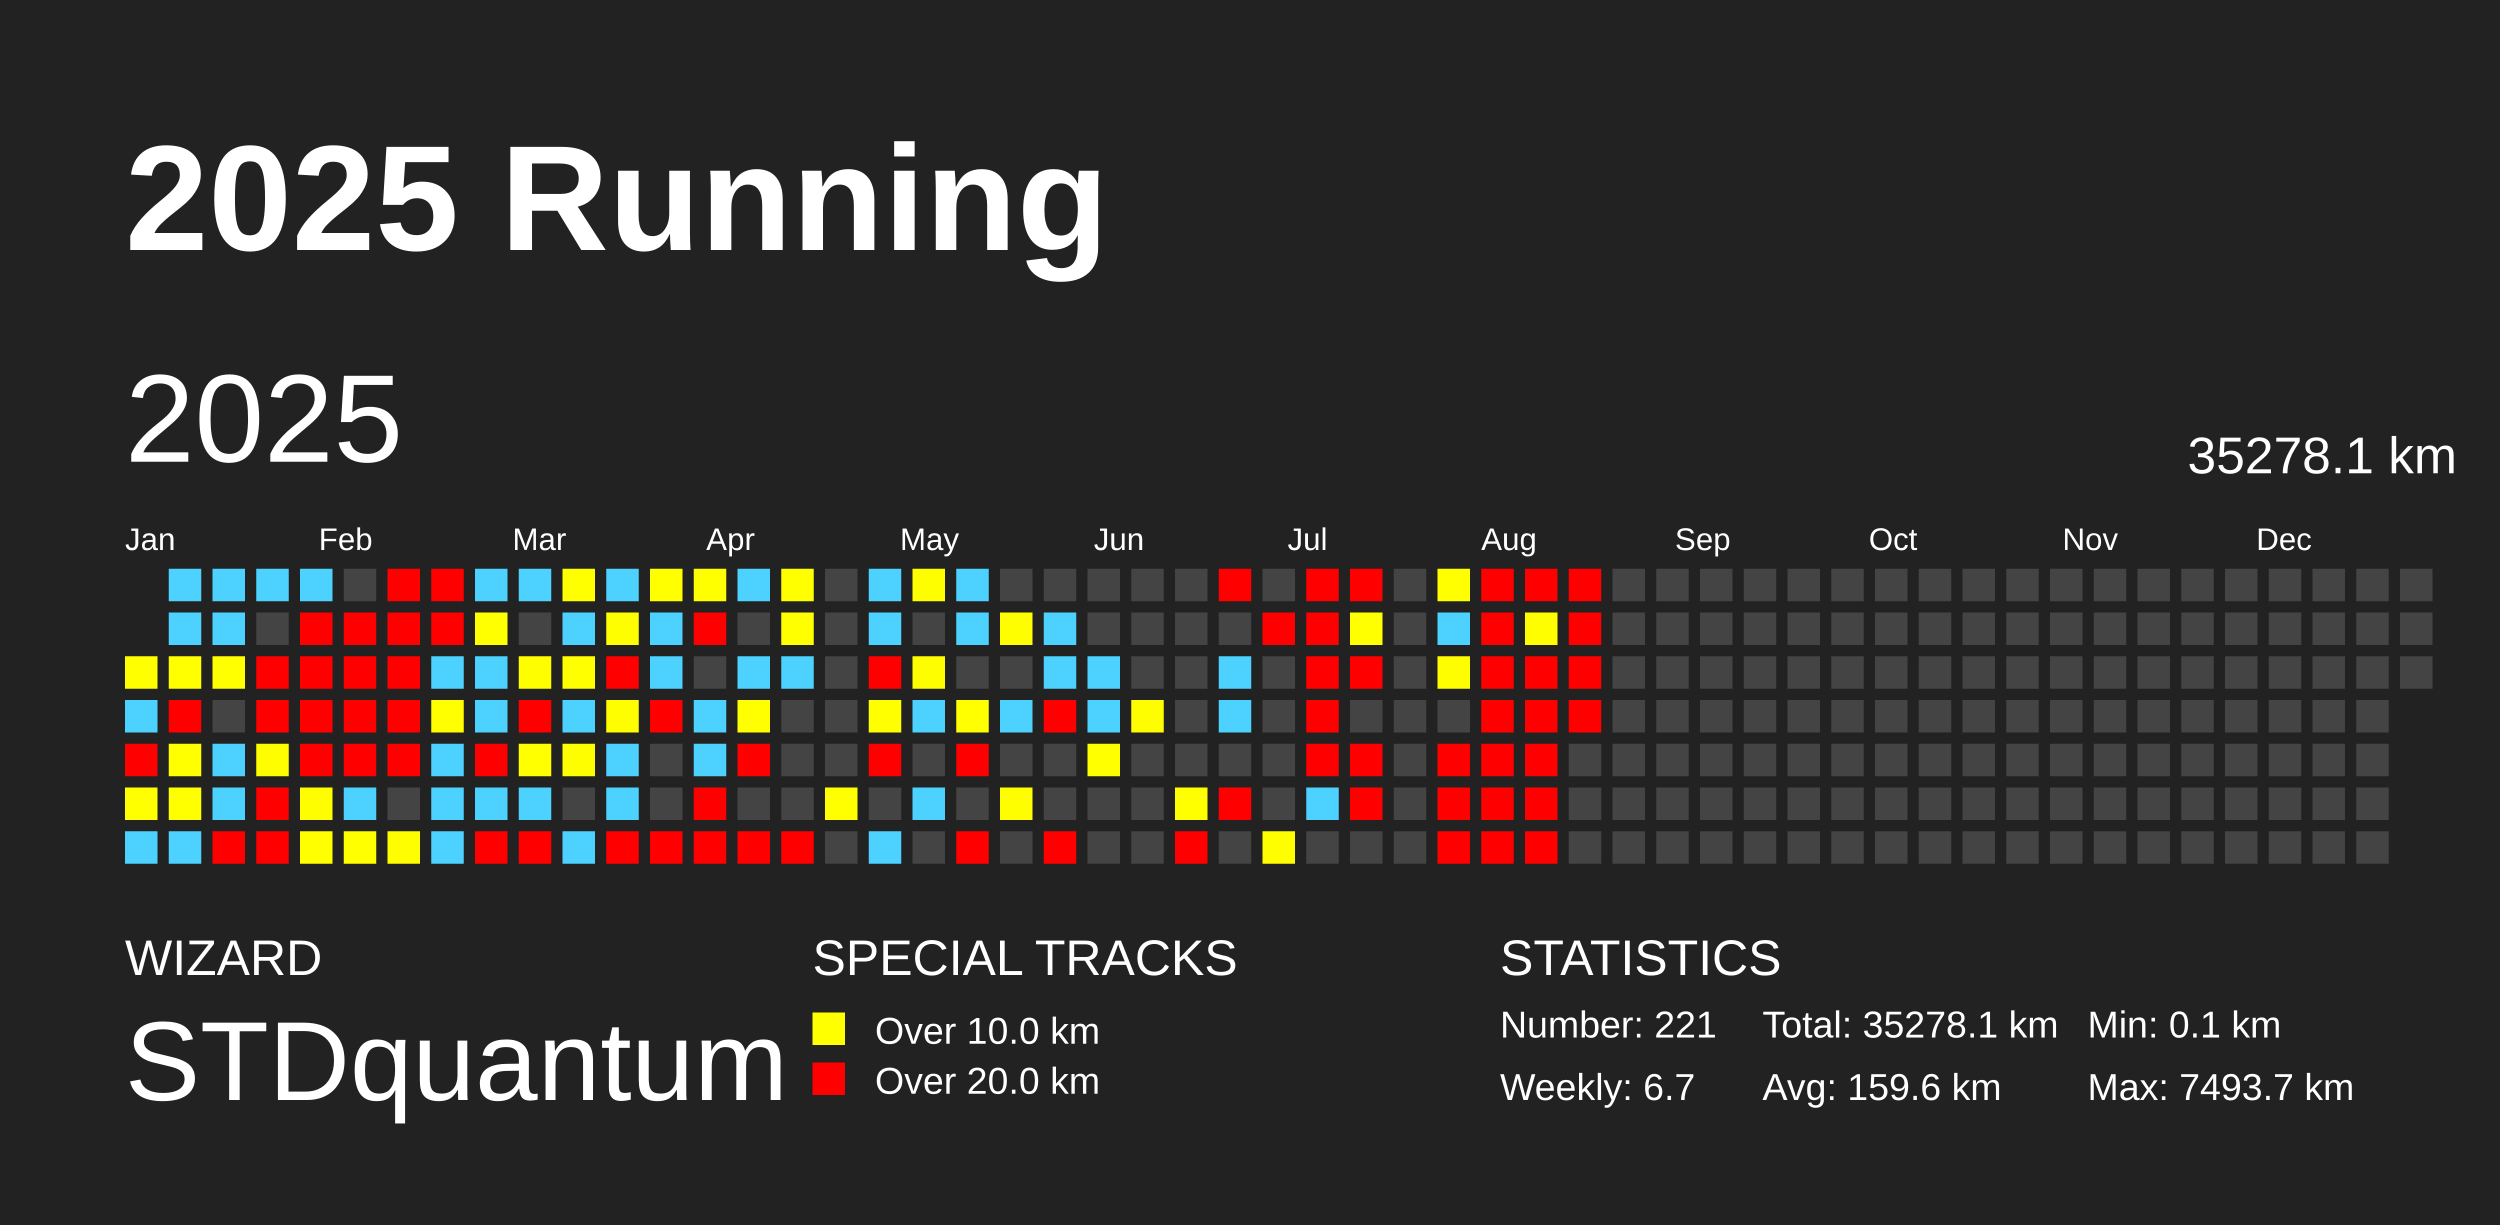
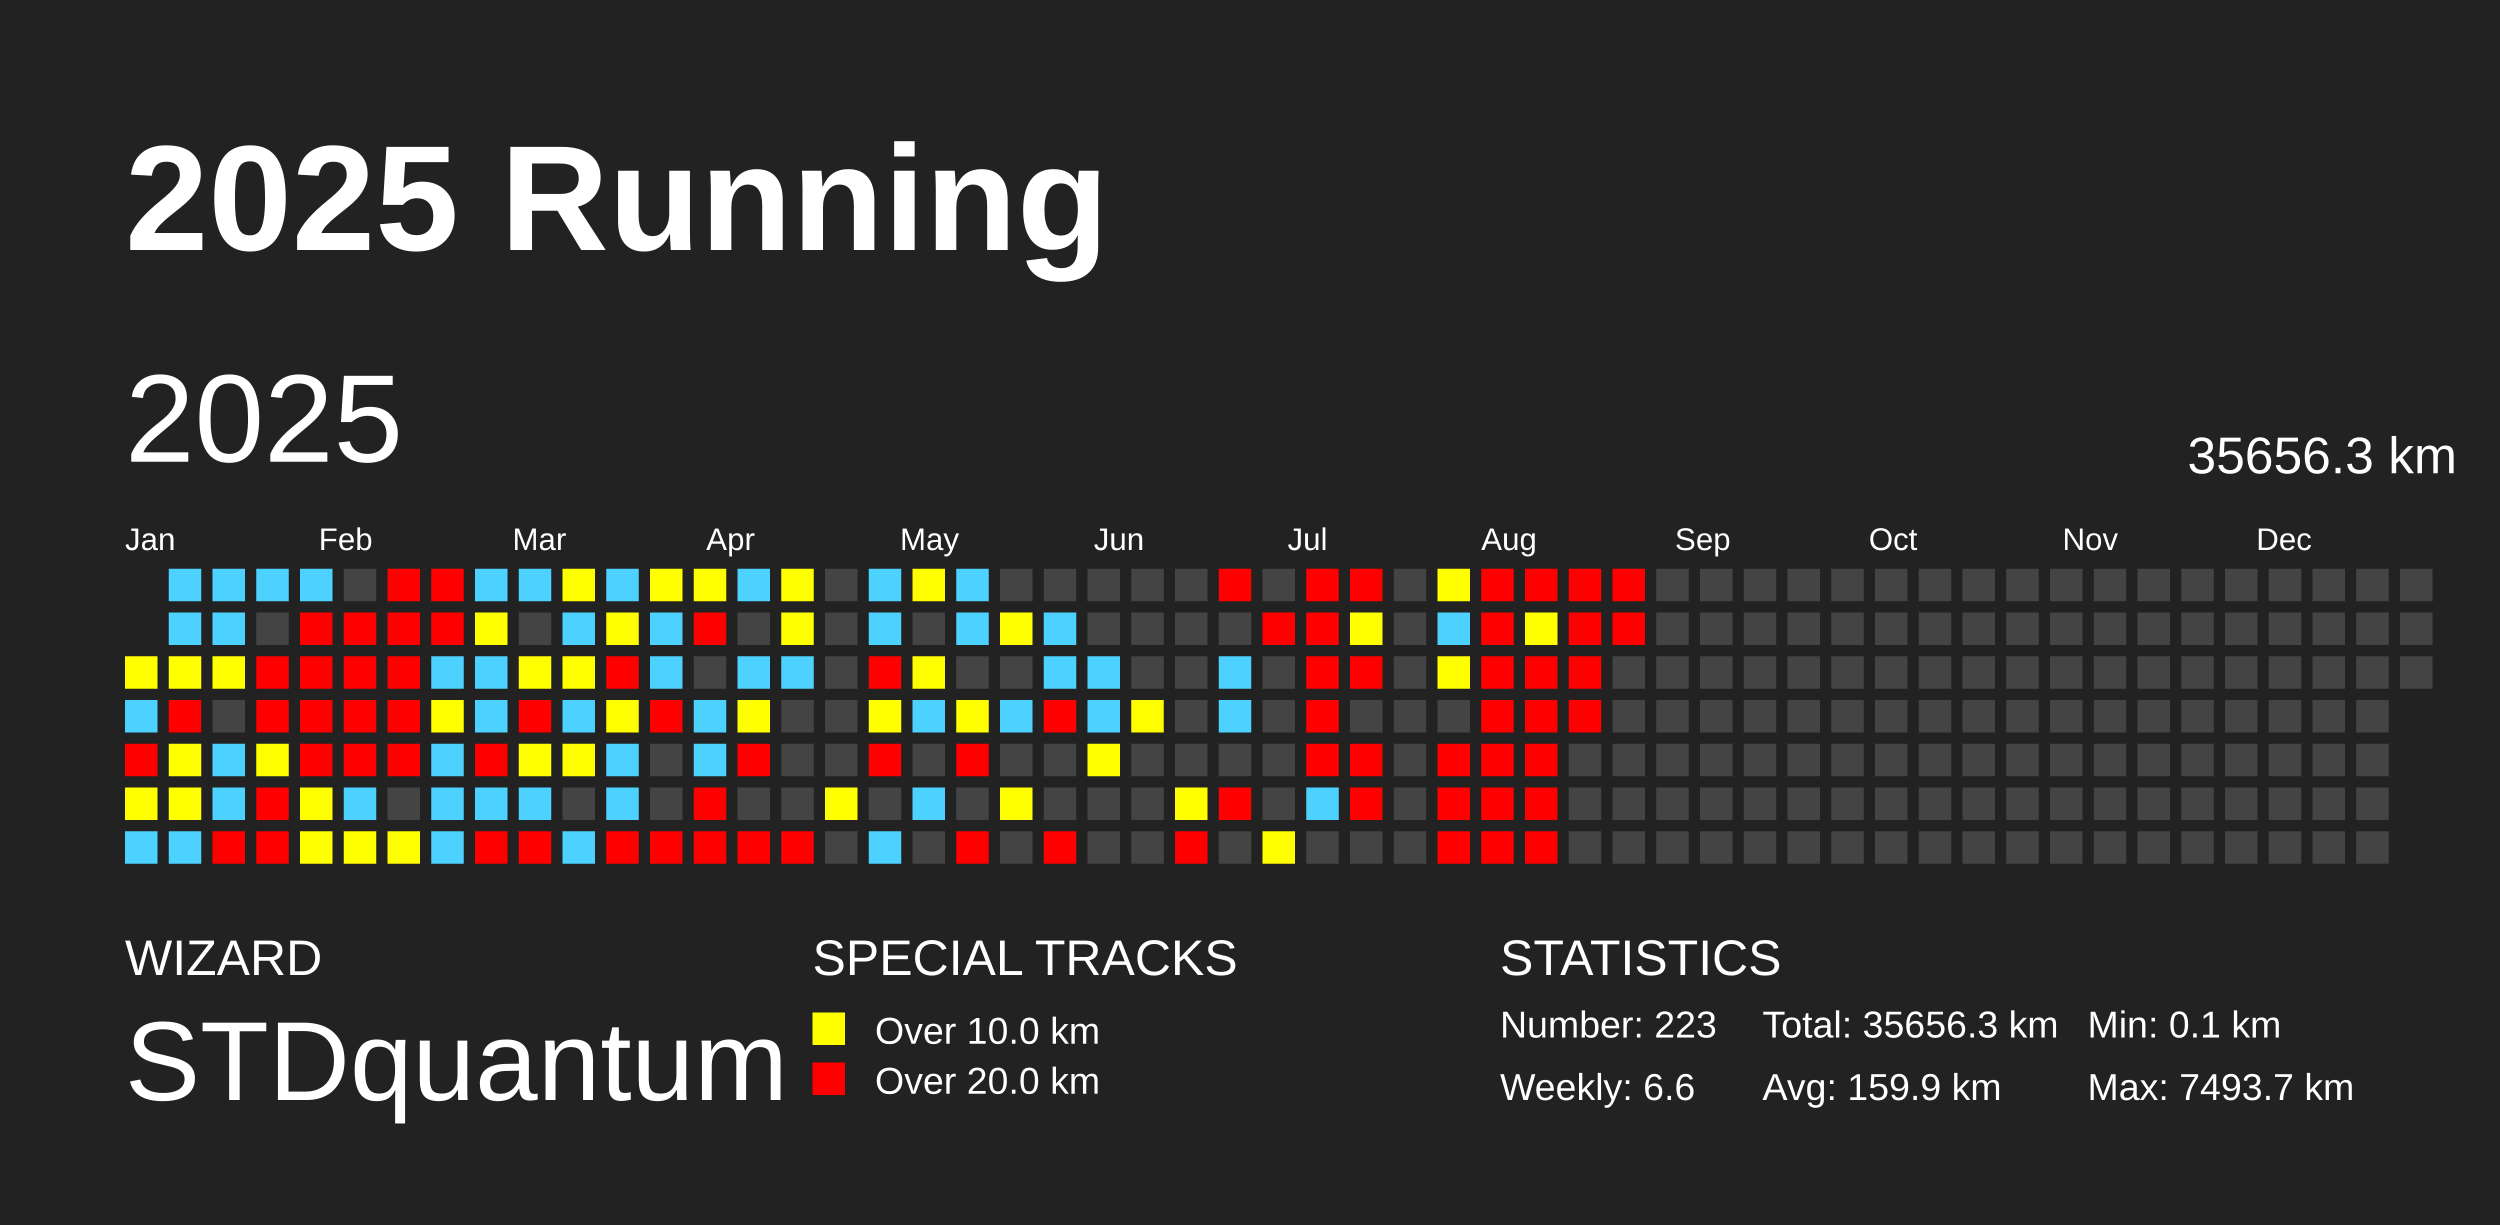
<svg xmlns="http://www.w3.org/2000/svg" baseProfile="full" height="98mm" version="1.1" viewBox="0,0,200,98" width="200mm">
  <defs />
  <rect fill="#222222" height="98" width="200" x="0" y="0" />
  <text fill="#FFFFFF" style="font-size:12px; font-family:Arial; font-weight:bold;" x="10" y="20">2025 Running</text>
  <text fill="#FFFFFF" style="font-size:4px; font-family:Arial" x="10" y="78">WIZARD</text>
  <text fill="#FFFFFF" style="font-size:9px; font-family:Arial" x="10" y="88">STDquantum</text>
  <text fill="#FFFFFF" style="font-size:4px; font-family:Arial" x="65" y="78">SPECIAL TRACKS</text>
  <rect fill="yellow" height="2.6" width="2.6" x="65" y="81" />
  <text fill="#FFFFFF" style="font-size:3px; font-family:Arial" x="70" y="83.5">Over 10.0 km</text>
  <rect fill="red" height="2.6" width="2.6" x="65" y="85" />
  <text fill="#FFFFFF" style="font-size:3px; font-family:Arial" x="70" y="87.5">Over 20.0 km</text>
  <text fill="#FFFFFF" style="font-size:4px; font-family:Arial" x="120" y="78">STATISTICS</text>
-   <text fill="#FFFFFF" style="font-size:3px; font-family:Arial" x="120" y="83">Number: 221</text>
-   <text fill="#FFFFFF" style="font-size:3px; font-family:Arial" x="120" y="88">Weekly: 6.7</text>
-   <text fill="#FFFFFF" style="font-size:3px; font-family:Arial" x="141" y="83">Total: 35278.1 km</text>
-   <text fill="#FFFFFF" style="font-size:3px; font-family:Arial" x="141" y="88">Avg: 159.6 km</text>
+   <text fill="#FFFFFF" style="font-size:3px; font-family:Arial" x="120" y="83">Number: 223</text>
+   <text fill="#FFFFFF" style="font-size:3px; font-family:Arial" x="120" y="88">Weekly: 6.6</text>
+   <text fill="#FFFFFF" style="font-size:3px; font-family:Arial" x="141" y="83">Total: 35656.3 km</text>
+   <text fill="#FFFFFF" style="font-size:3px; font-family:Arial" x="141" y="88">Avg: 159.9 km</text>
  <text fill="#FFFFFF" style="font-size:3px; font-family:Arial" x="167" y="83">Min: 0.1 km</text>
  <text fill="#FFFFFF" style="font-size:3px; font-family:Arial" x="167" y="88">Max: 7493.7 km</text>
  <text dominant-baseline="hanging" fill="#FFFFFF" style="font-size:10.0px; font-family:Arial;" x="10" y="30">2025</text>
-   <text dominant-baseline="hanging" fill="#FFFFFF" style="font-size:4.125px; font-family:Arial;" x="175" y="35">35278.1 km</text>
+   <text dominant-baseline="hanging" fill="#FFFFFF" style="font-size:4.125px; font-family:Arial;" x="175" y="35">35656.3 km</text>
  <text fill="#FFFFFF" style="font-size:2.5px; font-family:Arial" x="10.0" y="44">Jan</text>
  <text fill="#FFFFFF" style="font-size:2.5px; font-family:Arial" x="25.5" y="44">Feb</text>
  <text fill="#FFFFFF" style="font-size:2.5px; font-family:Arial" x="41.0" y="44">Mar</text>
  <text fill="#FFFFFF" style="font-size:2.5px; font-family:Arial" x="56.5" y="44">Apr</text>
  <text fill="#FFFFFF" style="font-size:2.5px; font-family:Arial" x="72.0" y="44">May</text>
  <text fill="#FFFFFF" style="font-size:2.5px; font-family:Arial" x="87.5" y="44">Jun</text>
  <text fill="#FFFFFF" style="font-size:2.5px; font-family:Arial" x="103.0" y="44">Jul</text>
  <text fill="#FFFFFF" style="font-size:2.5px; font-family:Arial" x="118.5" y="44">Aug</text>
  <text fill="#FFFFFF" style="font-size:2.5px; font-family:Arial" x="134.0" y="44">Sep</text>
  <text fill="#FFFFFF" style="font-size:2.5px; font-family:Arial" x="149.5" y="44">Oct</text>
  <text fill="#FFFFFF" style="font-size:2.5px; font-family:Arial" x="165.0" y="44">Nov</text>
  <text fill="#FFFFFF" style="font-size:2.5px; font-family:Arial" x="180.5" y="44">Dec</text>
  <rect fill="#ffff00" height="2.6" width="2.6" x="10.0" y="52.5" />
  <rect fill="#4dd2ff" height="2.6" width="2.6" x="10.0" y="56.0" />
  <rect fill="red" height="2.6" width="2.6" x="10.0" y="59.5" />
  <rect fill="#ffff00" height="2.6" width="2.6" x="10.0" y="63.0" />
  <rect fill="#4dd2ff" height="2.6" width="2.6" x="10.0" y="66.5" />
  <rect fill="#4dd2ff" height="2.6" width="2.6" x="13.5" y="45.5" />
  <rect fill="#4dd2ff" height="2.6" width="2.6" x="13.5" y="49.0" />
  <rect fill="#ffff00" height="2.6" width="2.6" x="13.5" y="52.5" />
  <rect fill="red" height="2.6" width="2.6" x="13.5" y="56.0" />
  <rect fill="#ffff00" height="2.6" width="2.6" x="13.5" y="59.5" />
  <rect fill="#ffff00" height="2.6" width="2.6" x="13.5" y="63.0" />
  <rect fill="#4dd2ff" height="2.6" width="2.6" x="13.5" y="66.5" />
  <rect fill="#4dd2ff" height="2.6" width="2.6" x="17.0" y="45.5" />
  <rect fill="#4dd2ff" height="2.6" width="2.6" x="17.0" y="49.0" />
  <rect fill="#ffff00" height="2.6" width="2.6" x="17.0" y="52.5" />
  <rect fill="#444444" height="2.6" width="2.6" x="17.0" y="56.0" />
  <rect fill="#4dd2ff" height="2.6" width="2.6" x="17.0" y="59.5" />
  <rect fill="#4dd2ff" height="2.6" width="2.6" x="17.0" y="63.0" />
  <rect fill="red" height="2.6" width="2.6" x="17.0" y="66.5" />
  <rect fill="#4dd2ff" height="2.6" width="2.6" x="20.5" y="45.5" />
  <rect fill="#444444" height="2.6" width="2.6" x="20.5" y="49.0" />
  <rect fill="red" height="2.6" width="2.6" x="20.5" y="52.5" />
  <rect fill="red" height="2.6" width="2.6" x="20.5" y="56.0" />
  <rect fill="#fffe00" height="2.6" width="2.6" x="20.5" y="59.5" />
  <rect fill="red" height="2.6" width="2.6" x="20.5" y="63.0" />
  <rect fill="red" height="2.6" width="2.6" x="20.5" y="66.5" />
  <rect fill="#4dd2ff" height="2.6" width="2.6" x="24.0" y="45.5" />
  <rect fill="red" height="2.6" width="2.6" x="24.0" y="49.0" />
  <rect fill="red" height="2.6" width="2.6" x="24.0" y="52.5" />
  <rect fill="red" height="2.6" width="2.6" x="24.0" y="56.0" />
  <rect fill="red" height="2.6" width="2.6" x="24.0" y="59.5" />
  <rect fill="#fffe00" height="2.6" width="2.6" x="24.0" y="63.0" />
  <rect fill="#ffff00" height="2.6" width="2.6" x="24.0" y="66.5" />
  <rect fill="#444444" height="2.6" width="2.6" x="27.5" y="45.5" />
  <rect fill="red" height="2.6" width="2.6" x="27.5" y="49.0" />
  <rect fill="red" height="2.6" width="2.6" x="27.5" y="52.5" />
  <rect fill="red" height="2.6" width="2.6" x="27.5" y="56.0" />
  <rect fill="red" height="2.6" width="2.6" x="27.5" y="59.5" />
  <rect fill="#4dd2ff" height="2.6" width="2.6" x="27.5" y="63.0" />
  <rect fill="#ffff00" height="2.6" width="2.6" x="27.5" y="66.5" />
  <rect fill="red" height="2.6" width="2.6" x="31.0" y="45.5" />
  <rect fill="red" height="2.6" width="2.6" x="31.0" y="49.0" />
  <rect fill="red" height="2.6" width="2.6" x="31.0" y="52.5" />
  <rect fill="red" height="2.6" width="2.6" x="31.0" y="56.0" />
  <rect fill="red" height="2.6" width="2.6" x="31.0" y="59.5" />
  <rect fill="#444444" height="2.6" width="2.6" x="31.0" y="63.0" />
  <rect fill="#fffe00" height="2.6" width="2.6" x="31.0" y="66.5" />
  <rect fill="red" height="2.6" width="2.6" x="34.5" y="45.5" />
  <rect fill="red" height="2.6" width="2.6" x="34.5" y="49.0" />
  <rect fill="#4dd2ff" height="2.6" width="2.6" x="34.5" y="52.5" />
  <rect fill="#ffff00" height="2.6" width="2.6" x="34.5" y="56.0" />
  <rect fill="#4dd2ff" height="2.6" width="2.6" x="34.5" y="59.5" />
  <rect fill="#4dd2ff" height="2.6" width="2.6" x="34.5" y="63.0" />
  <rect fill="#4dd2ff" height="2.6" width="2.6" x="34.5" y="66.5" />
  <rect fill="#4dd2ff" height="2.6" width="2.6" x="38.0" y="45.5" />
  <rect fill="#ffff00" height="2.6" width="2.6" x="38.0" y="49.0" />
  <rect fill="#4dd2ff" height="2.6" width="2.6" x="38.0" y="52.5" />
  <rect fill="#4dd2ff" height="2.6" width="2.6" x="38.0" y="56.0" />
  <rect fill="red" height="2.6" width="2.6" x="38.0" y="59.5" />
  <rect fill="#4dd2ff" height="2.6" width="2.6" x="38.0" y="63.0" />
  <rect fill="red" height="2.6" width="2.6" x="38.0" y="66.5" />
  <rect fill="#4dd2ff" height="2.6" width="2.6" x="41.5" y="45.5" />
  <rect fill="#444444" height="2.6" width="2.6" x="41.5" y="49.0" />
  <rect fill="#fffe00" height="2.6" width="2.6" x="41.5" y="52.5" />
  <rect fill="red" height="2.6" width="2.6" x="41.5" y="56.0" />
  <rect fill="#ffff00" height="2.6" width="2.6" x="41.5" y="59.5" />
  <rect fill="#4dd2ff" height="2.6" width="2.6" x="41.5" y="63.0" />
  <rect fill="red" height="2.6" width="2.6" x="41.5" y="66.5" />
  <rect fill="#ffff00" height="2.6" width="2.6" x="45.0" y="45.5" />
  <rect fill="#4dd2ff" height="2.6" width="2.6" x="45.0" y="49.0" />
  <rect fill="#ffff00" height="2.6" width="2.6" x="45.0" y="52.5" />
  <rect fill="#4dd2ff" height="2.6" width="2.6" x="45.0" y="56.0" />
  <rect fill="#fffe00" height="2.6" width="2.6" x="45.0" y="59.5" />
  <rect fill="#444444" height="2.6" width="2.6" x="45.0" y="63.0" />
  <rect fill="#4dd2ff" height="2.6" width="2.6" x="45.0" y="66.5" />
  <rect fill="#4dd2ff" height="2.6" width="2.6" x="48.5" y="45.5" />
  <rect fill="#fffe00" height="2.6" width="2.6" x="48.5" y="49.0" />
  <rect fill="red" height="2.6" width="2.6" x="48.5" y="52.5" />
  <rect fill="#fffe00" height="2.6" width="2.6" x="48.5" y="56.0" />
  <rect fill="#4dd2ff" height="2.6" width="2.6" x="48.5" y="59.5" />
  <rect fill="#4dd2ff" height="2.6" width="2.6" x="48.5" y="63.0" />
  <rect fill="red" height="2.6" width="2.6" x="48.5" y="66.5" />
  <rect fill="#ffff00" height="2.6" width="2.6" x="52.0" y="45.5" />
  <rect fill="#4dd2ff" height="2.6" width="2.6" x="52.0" y="49.0" />
  <rect fill="#4dd2ff" height="2.6" width="2.6" x="52.0" y="52.5" />
  <rect fill="red" height="2.6" width="2.6" x="52.0" y="56.0" />
  <rect fill="#444444" height="2.6" width="2.6" x="52.0" y="59.5" />
  <rect fill="#444444" height="2.6" width="2.6" x="52.0" y="63.0" />
  <rect fill="red" height="2.6" width="2.6" x="52.0" y="66.5" />
  <rect fill="#ffff00" height="2.6" width="2.6" x="55.5" y="45.5" />
  <rect fill="red" height="2.6" width="2.6" x="55.5" y="49.0" />
  <rect fill="#444444" height="2.6" width="2.6" x="55.5" y="52.5" />
  <rect fill="#4dd2ff" height="2.6" width="2.6" x="55.5" y="56.0" />
  <rect fill="#4dd2ff" height="2.6" width="2.6" x="55.5" y="59.5" />
  <rect fill="red" height="2.6" width="2.6" x="55.5" y="63.0" />
  <rect fill="red" height="2.6" width="2.6" x="55.5" y="66.5" />
  <rect fill="#4dd2ff" height="2.6" width="2.6" x="59.0" y="45.5" />
  <rect fill="#444444" height="2.6" width="2.6" x="59.0" y="49.0" />
  <rect fill="#4dd2ff" height="2.6" width="2.6" x="59.0" y="52.5" />
  <rect fill="#ffff00" height="2.6" width="2.6" x="59.0" y="56.0" />
  <rect fill="red" height="2.6" width="2.6" x="59.0" y="59.5" />
  <rect fill="#444444" height="2.6" width="2.6" x="59.0" y="63.0" />
  <rect fill="red" height="2.6" width="2.6" x="59.0" y="66.5" />
  <rect fill="#ffff00" height="2.6" width="2.6" x="62.5" y="45.5" />
  <rect fill="#ffff00" height="2.6" width="2.6" x="62.5" y="49.0" />
  <rect fill="#4dd2ff" height="2.6" width="2.6" x="62.5" y="52.5" />
  <rect fill="#444444" height="2.6" width="2.6" x="62.5" y="56.0" />
  <rect fill="#444444" height="2.6" width="2.6" x="62.5" y="59.5" />
  <rect fill="#444444" height="2.6" width="2.6" x="62.5" y="63.0" />
  <rect fill="red" height="2.6" width="2.6" x="62.5" y="66.5" />
  <rect fill="#444444" height="2.6" width="2.6" x="66.0" y="45.5" />
  <rect fill="#444444" height="2.6" width="2.6" x="66.0" y="49.0" />
  <rect fill="#444444" height="2.6" width="2.6" x="66.0" y="52.5" />
  <rect fill="#444444" height="2.6" width="2.6" x="66.0" y="56.0" />
  <rect fill="#444444" height="2.6" width="2.6" x="66.0" y="59.5" />
  <rect fill="#ffff00" height="2.6" width="2.6" x="66.0" y="63.0" />
  <rect fill="#444444" height="2.6" width="2.6" x="66.0" y="66.5" />
  <rect fill="#4dd2ff" height="2.6" width="2.6" x="69.5" y="45.5" />
  <rect fill="#4dd2ff" height="2.6" width="2.6" x="69.5" y="49.0" />
  <rect fill="red" height="2.6" width="2.6" x="69.5" y="52.5" />
  <rect fill="#ffff00" height="2.6" width="2.6" x="69.5" y="56.0" />
  <rect fill="red" height="2.6" width="2.6" x="69.5" y="59.5" />
  <rect fill="#444444" height="2.6" width="2.6" x="69.5" y="63.0" />
  <rect fill="#4dd2ff" height="2.6" width="2.6" x="69.5" y="66.5" />
  <rect fill="#fffe00" height="2.6" width="2.6" x="73.0" y="45.5" />
  <rect fill="#444444" height="2.6" width="2.6" x="73.0" y="49.0" />
  <rect fill="#fffe00" height="2.6" width="2.6" x="73.0" y="52.5" />
  <rect fill="#4dd2ff" height="2.6" width="2.6" x="73.0" y="56.0" />
  <rect fill="#444444" height="2.6" width="2.6" x="73.0" y="59.5" />
  <rect fill="#4dd2ff" height="2.6" width="2.6" x="73.0" y="63.0" />
  <rect fill="#444444" height="2.6" width="2.6" x="73.0" y="66.5" />
  <rect fill="#4dd2ff" height="2.6" width="2.6" x="76.5" y="45.5" />
  <rect fill="#4dd2ff" height="2.6" width="2.6" x="76.5" y="49.0" />
  <rect fill="#444444" height="2.6" width="2.6" x="76.5" y="52.5" />
  <rect fill="#ffff00" height="2.6" width="2.6" x="76.5" y="56.0" />
  <rect fill="red" height="2.6" width="2.6" x="76.5" y="59.5" />
  <rect fill="#444444" height="2.6" width="2.6" x="76.5" y="63.0" />
  <rect fill="red" height="2.6" width="2.6" x="76.5" y="66.5" />
  <rect fill="#444444" height="2.6" width="2.6" x="80.0" y="45.5" />
  <rect fill="#fffe00" height="2.6" width="2.6" x="80.0" y="49.0" />
  <rect fill="#444444" height="2.6" width="2.6" x="80.0" y="52.5" />
  <rect fill="#4dd2ff" height="2.6" width="2.6" x="80.0" y="56.0" />
  <rect fill="#444444" height="2.6" width="2.6" x="80.0" y="59.5" />
  <rect fill="#fffe00" height="2.6" width="2.6" x="80.0" y="63.0" />
  <rect fill="#444444" height="2.6" width="2.6" x="80.0" y="66.5" />
  <rect fill="#444444" height="2.6" width="2.6" x="83.5" y="45.5" />
  <rect fill="#4dd2ff" height="2.6" width="2.6" x="83.5" y="49.0" />
  <rect fill="#4dd2ff" height="2.6" width="2.6" x="83.5" y="52.5" />
  <rect fill="red" height="2.6" width="2.6" x="83.5" y="56.0" />
  <rect fill="#444444" height="2.6" width="2.6" x="83.5" y="59.5" />
  <rect fill="#444444" height="2.6" width="2.6" x="83.5" y="63.0" />
  <rect fill="red" height="2.6" width="2.6" x="83.5" y="66.5" />
  <rect fill="#444444" height="2.6" width="2.6" x="87.0" y="45.5" />
  <rect fill="#444444" height="2.6" width="2.6" x="87.0" y="49.0" />
  <rect fill="#4dd2ff" height="2.6" width="2.6" x="87.0" y="52.5" />
  <rect fill="#4dd2ff" height="2.6" width="2.6" x="87.0" y="56.0" />
  <rect fill="#ffff00" height="2.6" width="2.6" x="87.0" y="59.5" />
  <rect fill="#444444" height="2.6" width="2.6" x="87.0" y="63.0" />
  <rect fill="#444444" height="2.6" width="2.6" x="87.0" y="66.5" />
  <rect fill="#444444" height="2.6" width="2.6" x="90.5" y="45.5" />
  <rect fill="#444444" height="2.6" width="2.6" x="90.5" y="49.0" />
  <rect fill="#444444" height="2.6" width="2.6" x="90.5" y="52.5" />
  <rect fill="#fffe00" height="2.6" width="2.6" x="90.5" y="56.0" />
  <rect fill="#444444" height="2.6" width="2.6" x="90.5" y="59.5" />
  <rect fill="#444444" height="2.6" width="2.6" x="90.5" y="63.0" />
  <rect fill="#444444" height="2.6" width="2.6" x="90.5" y="66.5" />
  <rect fill="#444444" height="2.6" width="2.6" x="94.0" y="45.5" />
  <rect fill="#444444" height="2.6" width="2.6" x="94.0" y="49.0" />
  <rect fill="#444444" height="2.6" width="2.6" x="94.0" y="52.5" />
  <rect fill="#444444" height="2.6" width="2.6" x="94.0" y="56.0" />
  <rect fill="#444444" height="2.6" width="2.6" x="94.0" y="59.5" />
  <rect fill="#ffff00" height="2.6" width="2.6" x="94.0" y="63.0" />
  <rect fill="red" height="2.6" width="2.6" x="94.0" y="66.5" />
  <rect fill="red" height="2.6" width="2.6" x="97.5" y="45.5" />
  <rect fill="#444444" height="2.6" width="2.6" x="97.5" y="49.0" />
  <rect fill="#4dd2ff" height="2.6" width="2.6" x="97.5" y="52.5" />
  <rect fill="#4dd2ff" height="2.6" width="2.6" x="97.5" y="56.0" />
  <rect fill="#444444" height="2.6" width="2.6" x="97.5" y="59.5" />
  <rect fill="red" height="2.6" width="2.6" x="97.5" y="63.0" />
  <rect fill="#444444" height="2.6" width="2.6" x="97.5" y="66.5" />
  <rect fill="#444444" height="2.6" width="2.6" x="101.0" y="45.5" />
  <rect fill="red" height="2.6" width="2.6" x="101.0" y="49.0" />
  <rect fill="#444444" height="2.6" width="2.6" x="101.0" y="52.5" />
  <rect fill="#444444" height="2.6" width="2.6" x="101.0" y="56.0" />
  <rect fill="#444444" height="2.6" width="2.6" x="101.0" y="59.5" />
  <rect fill="#444444" height="2.6" width="2.6" x="101.0" y="63.0" />
  <rect fill="#fffe00" height="2.6" width="2.6" x="101.0" y="66.5" />
  <rect fill="red" height="2.6" width="2.6" x="104.5" y="45.5" />
  <rect fill="red" height="2.6" width="2.6" x="104.5" y="49.0" />
  <rect fill="red" height="2.6" width="2.6" x="104.5" y="52.5" />
  <rect fill="red" height="2.6" width="2.6" x="104.5" y="56.0" />
  <rect fill="red" height="2.6" width="2.6" x="104.5" y="59.5" />
  <rect fill="#4dd2ff" height="2.6" width="2.6" x="104.5" y="63.0" />
  <rect fill="#444444" height="2.6" width="2.6" x="104.5" y="66.5" />
  <rect fill="red" height="2.6" width="2.6" x="108.0" y="45.5" />
  <rect fill="#ffff00" height="2.6" width="2.6" x="108.0" y="49.0" />
  <rect fill="red" height="2.6" width="2.6" x="108.0" y="52.5" />
  <rect fill="#444444" height="2.6" width="2.6" x="108.0" y="56.0" />
  <rect fill="red" height="2.6" width="2.6" x="108.0" y="59.5" />
  <rect fill="red" height="2.6" width="2.6" x="108.0" y="63.0" />
  <rect fill="#444444" height="2.6" width="2.6" x="108.0" y="66.5" />
  <rect fill="#444444" height="2.6" width="2.6" x="111.5" y="45.5" />
  <rect fill="#444444" height="2.6" width="2.6" x="111.5" y="49.0" />
  <rect fill="#444444" height="2.6" width="2.6" x="111.5" y="52.5" />
  <rect fill="#444444" height="2.6" width="2.6" x="111.5" y="56.0" />
  <rect fill="#444444" height="2.6" width="2.6" x="111.5" y="59.5" />
  <rect fill="#444444" height="2.6" width="2.6" x="111.5" y="63.0" />
  <rect fill="#444444" height="2.6" width="2.6" x="111.5" y="66.5" />
  <rect fill="#ffff00" height="2.6" width="2.6" x="115.0" y="45.5" />
  <rect fill="#4dd2ff" height="2.6" width="2.6" x="115.0" y="49.0" />
  <rect fill="#fffe00" height="2.6" width="2.6" x="115.0" y="52.5" />
  <rect fill="#444444" height="2.6" width="2.6" x="115.0" y="56.0" />
  <rect fill="red" height="2.6" width="2.6" x="115.0" y="59.5" />
  <rect fill="red" height="2.6" width="2.6" x="115.0" y="63.0" />
  <rect fill="red" height="2.6" width="2.6" x="115.0" y="66.5" />
  <rect fill="red" height="2.6" width="2.6" x="118.5" y="45.5" />
  <rect fill="red" height="2.6" width="2.6" x="118.5" y="49.0" />
  <rect fill="red" height="2.6" width="2.6" x="118.5" y="52.5" />
  <rect fill="red" height="2.6" width="2.6" x="118.5" y="56.0" />
  <rect fill="red" height="2.6" width="2.6" x="118.5" y="59.5" />
  <rect fill="red" height="2.6" width="2.6" x="118.5" y="63.0" />
  <rect fill="red" height="2.6" width="2.6" x="118.5" y="66.5" />
  <rect fill="red" height="2.6" width="2.6" x="122.0" y="45.5" />
  <rect fill="#fffe00" height="2.6" width="2.6" x="122.0" y="49.0" />
  <rect fill="red" height="2.6" width="2.6" x="122.0" y="52.5" />
  <rect fill="red" height="2.6" width="2.6" x="122.0" y="56.0" />
  <rect fill="red" height="2.6" width="2.6" x="122.0" y="59.5" />
  <rect fill="red" height="2.6" width="2.6" x="122.0" y="63.0" />
  <rect fill="red" height="2.6" width="2.6" x="122.0" y="66.5" />
  <rect fill="red" height="2.6" width="2.6" x="125.5" y="45.5" />
  <rect fill="red" height="2.6" width="2.6" x="125.5" y="49.0" />
  <rect fill="red" height="2.6" width="2.6" x="125.5" y="52.5" />
  <rect fill="red" height="2.6" width="2.6" x="125.5" y="56.0" />
  <rect fill="#444444" height="2.6" width="2.6" x="125.5" y="59.5" />
  <rect fill="#444444" height="2.6" width="2.6" x="125.5" y="63.0" />
  <rect fill="#444444" height="2.6" width="2.6" x="125.5" y="66.5" />
-   <rect fill="#444444" height="2.6" width="2.6" x="129.0" y="45.5" />
-   <rect fill="#444444" height="2.6" width="2.6" x="129.0" y="49.0" />
+   <rect fill="red" height="2.6" width="2.6" x="129.0" y="45.5" />
+   <rect fill="red" height="2.6" width="2.6" x="129.0" y="49.0" />
  <rect fill="#444444" height="2.6" width="2.6" x="129.0" y="52.5" />
  <rect fill="#444444" height="2.6" width="2.6" x="129.0" y="56.0" />
  <rect fill="#444444" height="2.6" width="2.6" x="129.0" y="59.5" />
  <rect fill="#444444" height="2.6" width="2.6" x="129.0" y="63.0" />
  <rect fill="#444444" height="2.6" width="2.6" x="129.0" y="66.5" />
  <rect fill="#444444" height="2.6" width="2.6" x="132.5" y="45.5" />
  <rect fill="#444444" height="2.6" width="2.6" x="132.5" y="49.0" />
  <rect fill="#444444" height="2.6" width="2.6" x="132.5" y="52.5" />
  <rect fill="#444444" height="2.6" width="2.6" x="132.5" y="56.0" />
  <rect fill="#444444" height="2.6" width="2.6" x="132.5" y="59.5" />
  <rect fill="#444444" height="2.6" width="2.6" x="132.5" y="63.0" />
  <rect fill="#444444" height="2.6" width="2.6" x="132.5" y="66.5" />
  <rect fill="#444444" height="2.6" width="2.6" x="136.0" y="45.5" />
  <rect fill="#444444" height="2.6" width="2.6" x="136.0" y="49.0" />
  <rect fill="#444444" height="2.6" width="2.6" x="136.0" y="52.5" />
  <rect fill="#444444" height="2.6" width="2.6" x="136.0" y="56.0" />
  <rect fill="#444444" height="2.6" width="2.6" x="136.0" y="59.5" />
  <rect fill="#444444" height="2.6" width="2.6" x="136.0" y="63.0" />
  <rect fill="#444444" height="2.6" width="2.6" x="136.0" y="66.5" />
  <rect fill="#444444" height="2.6" width="2.6" x="139.5" y="45.5" />
  <rect fill="#444444" height="2.6" width="2.6" x="139.5" y="49.0" />
  <rect fill="#444444" height="2.6" width="2.6" x="139.5" y="52.5" />
  <rect fill="#444444" height="2.6" width="2.6" x="139.5" y="56.0" />
  <rect fill="#444444" height="2.6" width="2.6" x="139.5" y="59.5" />
  <rect fill="#444444" height="2.6" width="2.6" x="139.5" y="63.0" />
  <rect fill="#444444" height="2.6" width="2.6" x="139.5" y="66.5" />
  <rect fill="#444444" height="2.6" width="2.6" x="143.0" y="45.5" />
  <rect fill="#444444" height="2.6" width="2.6" x="143.0" y="49.0" />
  <rect fill="#444444" height="2.6" width="2.6" x="143.0" y="52.5" />
  <rect fill="#444444" height="2.6" width="2.6" x="143.0" y="56.0" />
  <rect fill="#444444" height="2.6" width="2.6" x="143.0" y="59.5" />
  <rect fill="#444444" height="2.6" width="2.6" x="143.0" y="63.0" />
  <rect fill="#444444" height="2.6" width="2.6" x="143.0" y="66.5" />
  <rect fill="#444444" height="2.6" width="2.6" x="146.5" y="45.5" />
  <rect fill="#444444" height="2.6" width="2.6" x="146.5" y="49.0" />
  <rect fill="#444444" height="2.6" width="2.6" x="146.5" y="52.5" />
  <rect fill="#444444" height="2.6" width="2.6" x="146.5" y="56.0" />
  <rect fill="#444444" height="2.6" width="2.6" x="146.5" y="59.5" />
  <rect fill="#444444" height="2.6" width="2.6" x="146.5" y="63.0" />
  <rect fill="#444444" height="2.6" width="2.6" x="146.5" y="66.5" />
  <rect fill="#444444" height="2.6" width="2.6" x="150.0" y="45.5" />
  <rect fill="#444444" height="2.6" width="2.6" x="150.0" y="49.0" />
  <rect fill="#444444" height="2.6" width="2.6" x="150.0" y="52.5" />
  <rect fill="#444444" height="2.6" width="2.6" x="150.0" y="56.0" />
  <rect fill="#444444" height="2.6" width="2.6" x="150.0" y="59.5" />
  <rect fill="#444444" height="2.6" width="2.6" x="150.0" y="63.0" />
  <rect fill="#444444" height="2.6" width="2.6" x="150.0" y="66.5" />
  <rect fill="#444444" height="2.6" width="2.6" x="153.5" y="45.5" />
  <rect fill="#444444" height="2.6" width="2.6" x="153.5" y="49.0" />
  <rect fill="#444444" height="2.6" width="2.6" x="153.5" y="52.5" />
  <rect fill="#444444" height="2.6" width="2.6" x="153.5" y="56.0" />
  <rect fill="#444444" height="2.6" width="2.6" x="153.5" y="59.5" />
  <rect fill="#444444" height="2.6" width="2.6" x="153.5" y="63.0" />
  <rect fill="#444444" height="2.6" width="2.6" x="153.5" y="66.5" />
  <rect fill="#444444" height="2.6" width="2.6" x="157.0" y="45.5" />
  <rect fill="#444444" height="2.6" width="2.6" x="157.0" y="49.0" />
  <rect fill="#444444" height="2.6" width="2.6" x="157.0" y="52.5" />
  <rect fill="#444444" height="2.6" width="2.6" x="157.0" y="56.0" />
  <rect fill="#444444" height="2.6" width="2.6" x="157.0" y="59.5" />
  <rect fill="#444444" height="2.6" width="2.6" x="157.0" y="63.0" />
  <rect fill="#444444" height="2.6" width="2.6" x="157.0" y="66.5" />
  <rect fill="#444444" height="2.6" width="2.6" x="160.5" y="45.5" />
  <rect fill="#444444" height="2.6" width="2.6" x="160.5" y="49.0" />
  <rect fill="#444444" height="2.6" width="2.6" x="160.5" y="52.5" />
  <rect fill="#444444" height="2.6" width="2.6" x="160.5" y="56.0" />
  <rect fill="#444444" height="2.6" width="2.6" x="160.5" y="59.5" />
  <rect fill="#444444" height="2.6" width="2.6" x="160.5" y="63.0" />
  <rect fill="#444444" height="2.6" width="2.6" x="160.5" y="66.5" />
  <rect fill="#444444" height="2.6" width="2.6" x="164.0" y="45.5" />
  <rect fill="#444444" height="2.6" width="2.6" x="164.0" y="49.0" />
  <rect fill="#444444" height="2.6" width="2.6" x="164.0" y="52.5" />
  <rect fill="#444444" height="2.6" width="2.6" x="164.0" y="56.0" />
  <rect fill="#444444" height="2.6" width="2.6" x="164.0" y="59.5" />
  <rect fill="#444444" height="2.6" width="2.6" x="164.0" y="63.0" />
  <rect fill="#444444" height="2.6" width="2.6" x="164.0" y="66.5" />
  <rect fill="#444444" height="2.6" width="2.6" x="167.5" y="45.5" />
  <rect fill="#444444" height="2.6" width="2.6" x="167.5" y="49.0" />
  <rect fill="#444444" height="2.6" width="2.6" x="167.5" y="52.5" />
  <rect fill="#444444" height="2.6" width="2.6" x="167.5" y="56.0" />
  <rect fill="#444444" height="2.6" width="2.6" x="167.5" y="59.5" />
  <rect fill="#444444" height="2.6" width="2.6" x="167.5" y="63.0" />
  <rect fill="#444444" height="2.6" width="2.6" x="167.5" y="66.5" />
  <rect fill="#444444" height="2.6" width="2.6" x="171.0" y="45.5" />
  <rect fill="#444444" height="2.6" width="2.6" x="171.0" y="49.0" />
  <rect fill="#444444" height="2.6" width="2.6" x="171.0" y="52.5" />
  <rect fill="#444444" height="2.6" width="2.6" x="171.0" y="56.0" />
  <rect fill="#444444" height="2.6" width="2.6" x="171.0" y="59.5" />
  <rect fill="#444444" height="2.6" width="2.6" x="171.0" y="63.0" />
  <rect fill="#444444" height="2.6" width="2.6" x="171.0" y="66.5" />
  <rect fill="#444444" height="2.6" width="2.6" x="174.5" y="45.5" />
  <rect fill="#444444" height="2.6" width="2.6" x="174.5" y="49.0" />
  <rect fill="#444444" height="2.6" width="2.6" x="174.5" y="52.5" />
  <rect fill="#444444" height="2.6" width="2.6" x="174.5" y="56.0" />
  <rect fill="#444444" height="2.6" width="2.6" x="174.5" y="59.5" />
  <rect fill="#444444" height="2.6" width="2.6" x="174.5" y="63.0" />
  <rect fill="#444444" height="2.6" width="2.6" x="174.5" y="66.5" />
  <rect fill="#444444" height="2.6" width="2.6" x="178.0" y="45.5" />
  <rect fill="#444444" height="2.6" width="2.6" x="178.0" y="49.0" />
  <rect fill="#444444" height="2.6" width="2.6" x="178.0" y="52.5" />
  <rect fill="#444444" height="2.6" width="2.6" x="178.0" y="56.0" />
  <rect fill="#444444" height="2.6" width="2.6" x="178.0" y="59.5" />
  <rect fill="#444444" height="2.6" width="2.6" x="178.0" y="63.0" />
  <rect fill="#444444" height="2.6" width="2.6" x="178.0" y="66.5" />
  <rect fill="#444444" height="2.6" width="2.6" x="181.5" y="45.5" />
  <rect fill="#444444" height="2.6" width="2.6" x="181.5" y="49.0" />
  <rect fill="#444444" height="2.6" width="2.6" x="181.5" y="52.5" />
  <rect fill="#444444" height="2.6" width="2.6" x="181.5" y="56.0" />
  <rect fill="#444444" height="2.6" width="2.6" x="181.5" y="59.5" />
  <rect fill="#444444" height="2.6" width="2.6" x="181.5" y="63.0" />
  <rect fill="#444444" height="2.6" width="2.6" x="181.5" y="66.5" />
  <rect fill="#444444" height="2.6" width="2.6" x="185.0" y="45.5" />
  <rect fill="#444444" height="2.6" width="2.6" x="185.0" y="49.0" />
  <rect fill="#444444" height="2.6" width="2.6" x="185.0" y="52.5" />
  <rect fill="#444444" height="2.6" width="2.6" x="185.0" y="56.0" />
  <rect fill="#444444" height="2.6" width="2.6" x="185.0" y="59.5" />
  <rect fill="#444444" height="2.6" width="2.6" x="185.0" y="63.0" />
  <rect fill="#444444" height="2.6" width="2.6" x="185.0" y="66.5" />
  <rect fill="#444444" height="2.6" width="2.6" x="188.5" y="45.5" />
  <rect fill="#444444" height="2.6" width="2.6" x="188.5" y="49.0" />
  <rect fill="#444444" height="2.6" width="2.6" x="188.5" y="52.5" />
  <rect fill="#444444" height="2.6" width="2.6" x="188.5" y="56.0" />
  <rect fill="#444444" height="2.6" width="2.6" x="188.5" y="59.5" />
  <rect fill="#444444" height="2.6" width="2.6" x="188.5" y="63.0" />
  <rect fill="#444444" height="2.6" width="2.6" x="188.5" y="66.5" />
  <rect fill="#444444" height="2.6" width="2.6" x="192.0" y="45.5" />
  <rect fill="#444444" height="2.6" width="2.6" x="192.0" y="49.0" />
  <rect fill="#444444" height="2.6" width="2.6" x="192.0" y="52.5" />
</svg>
